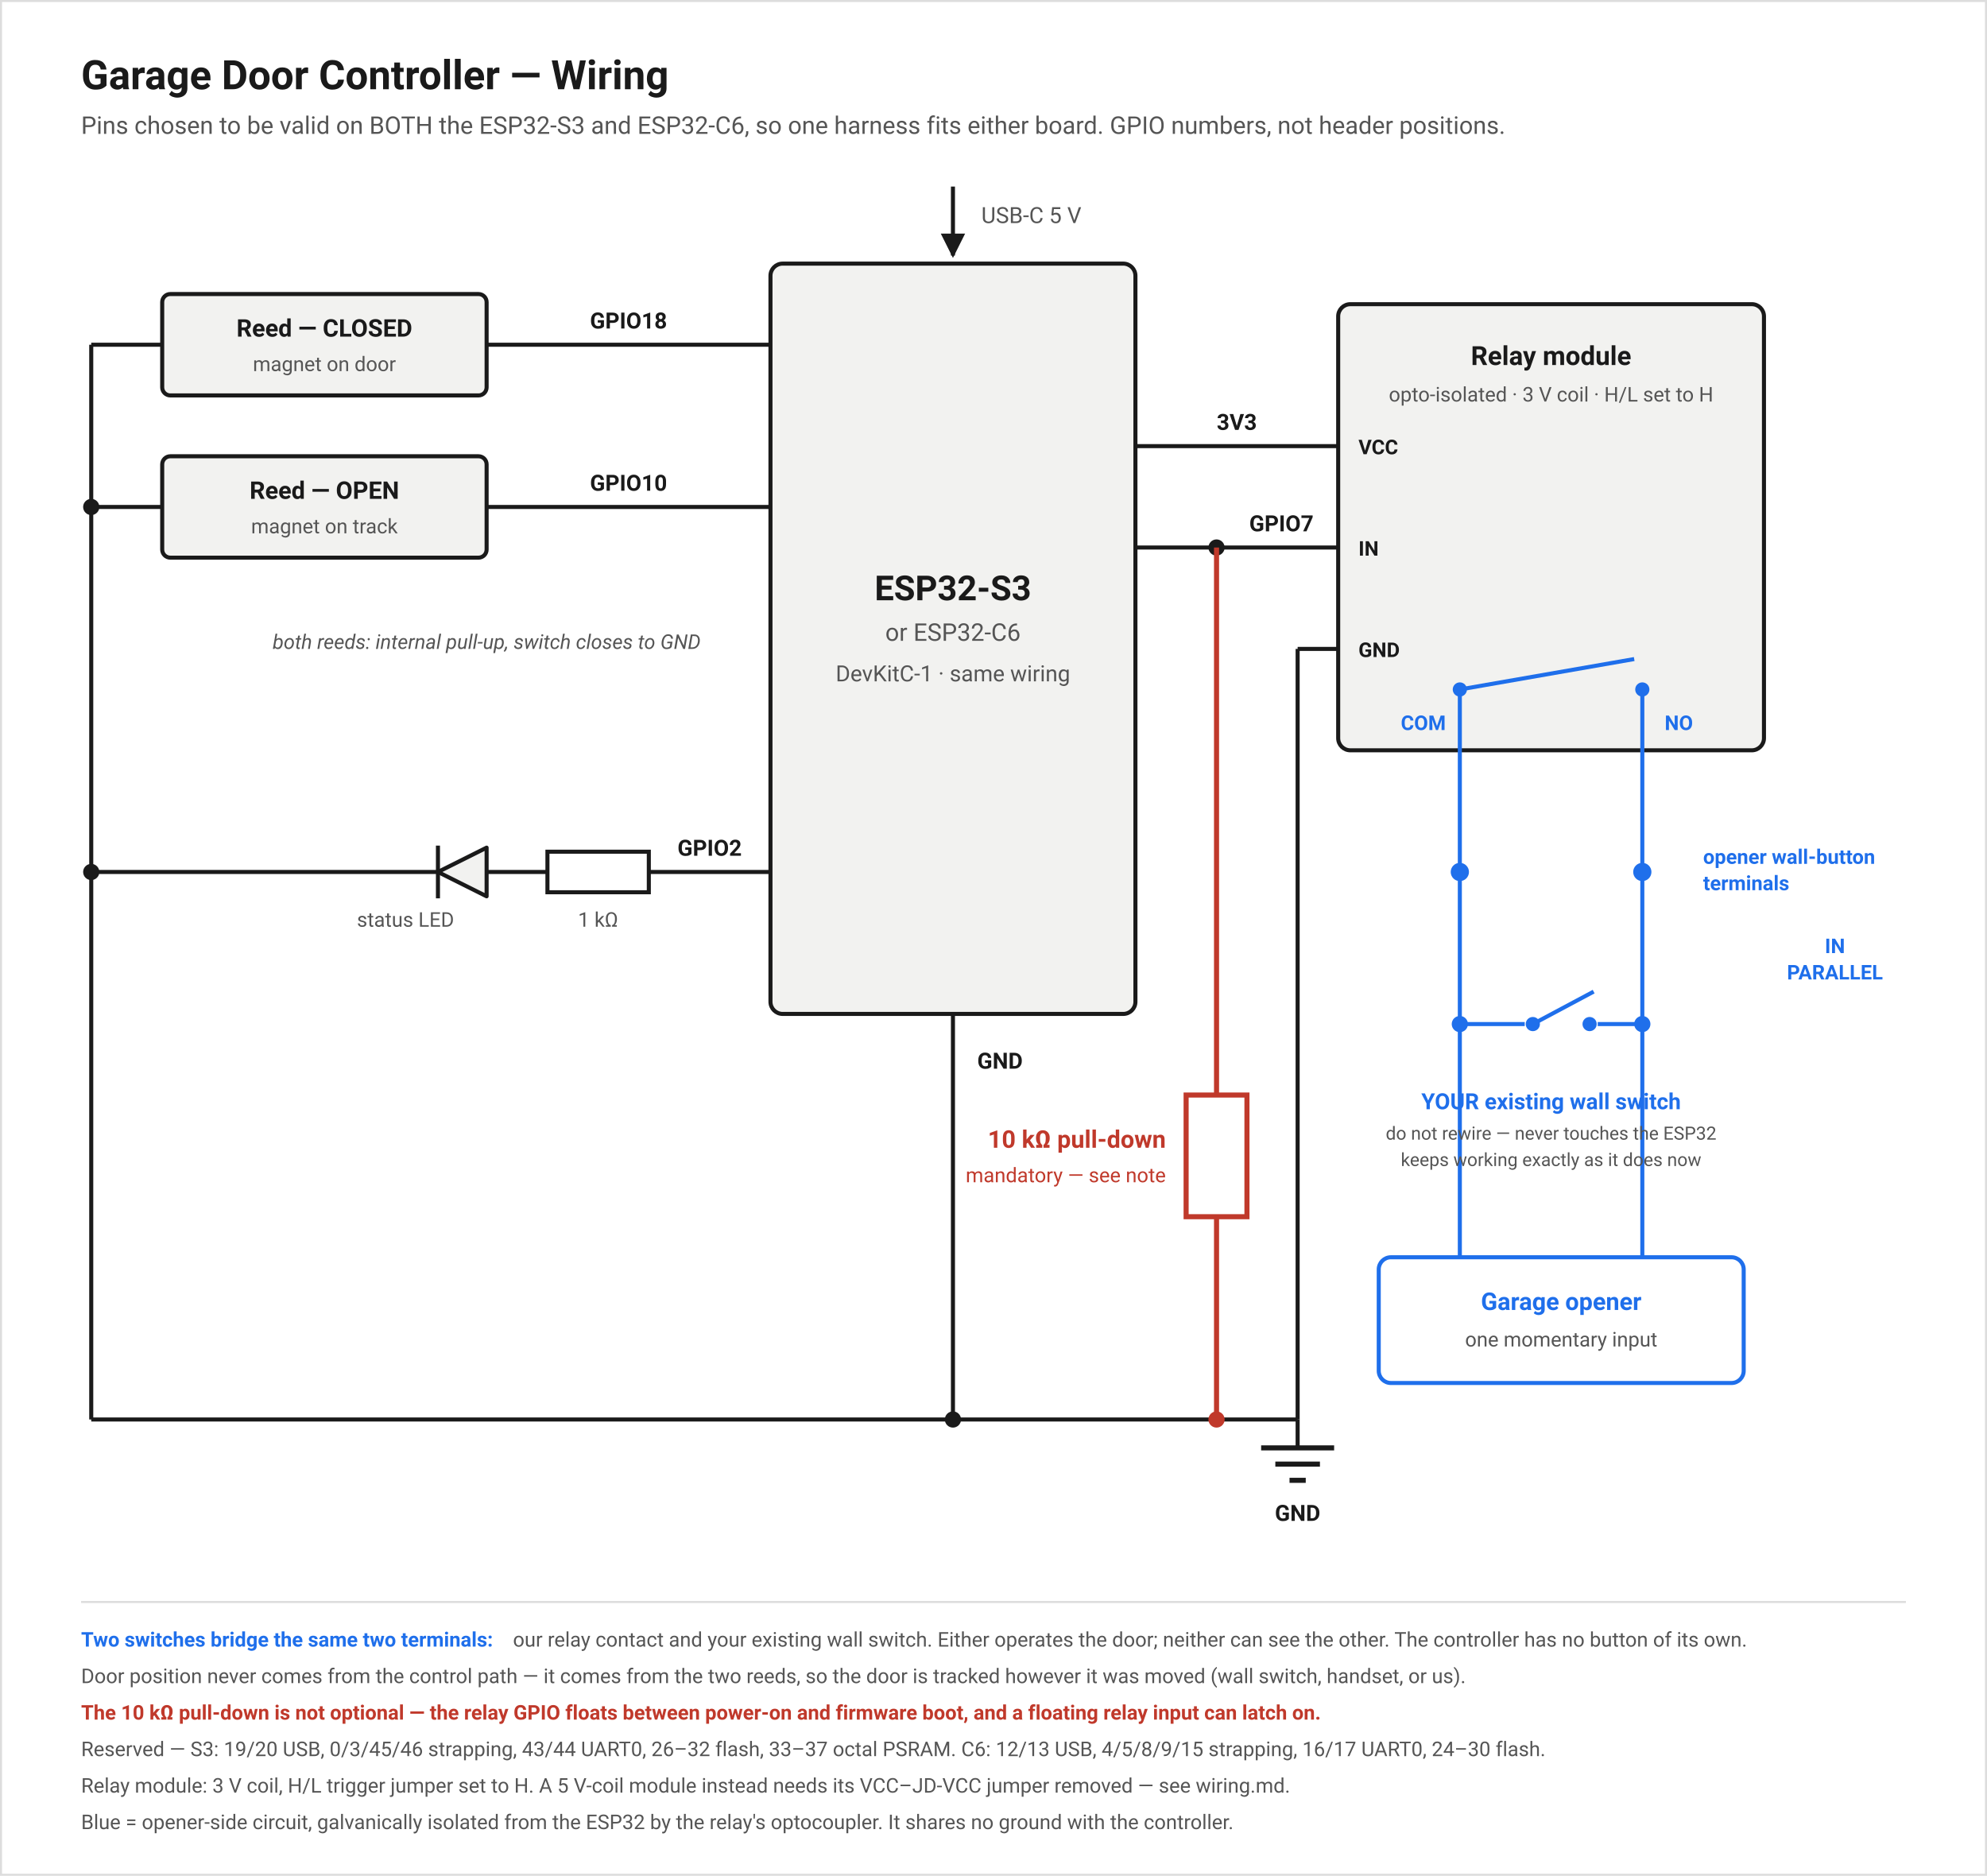
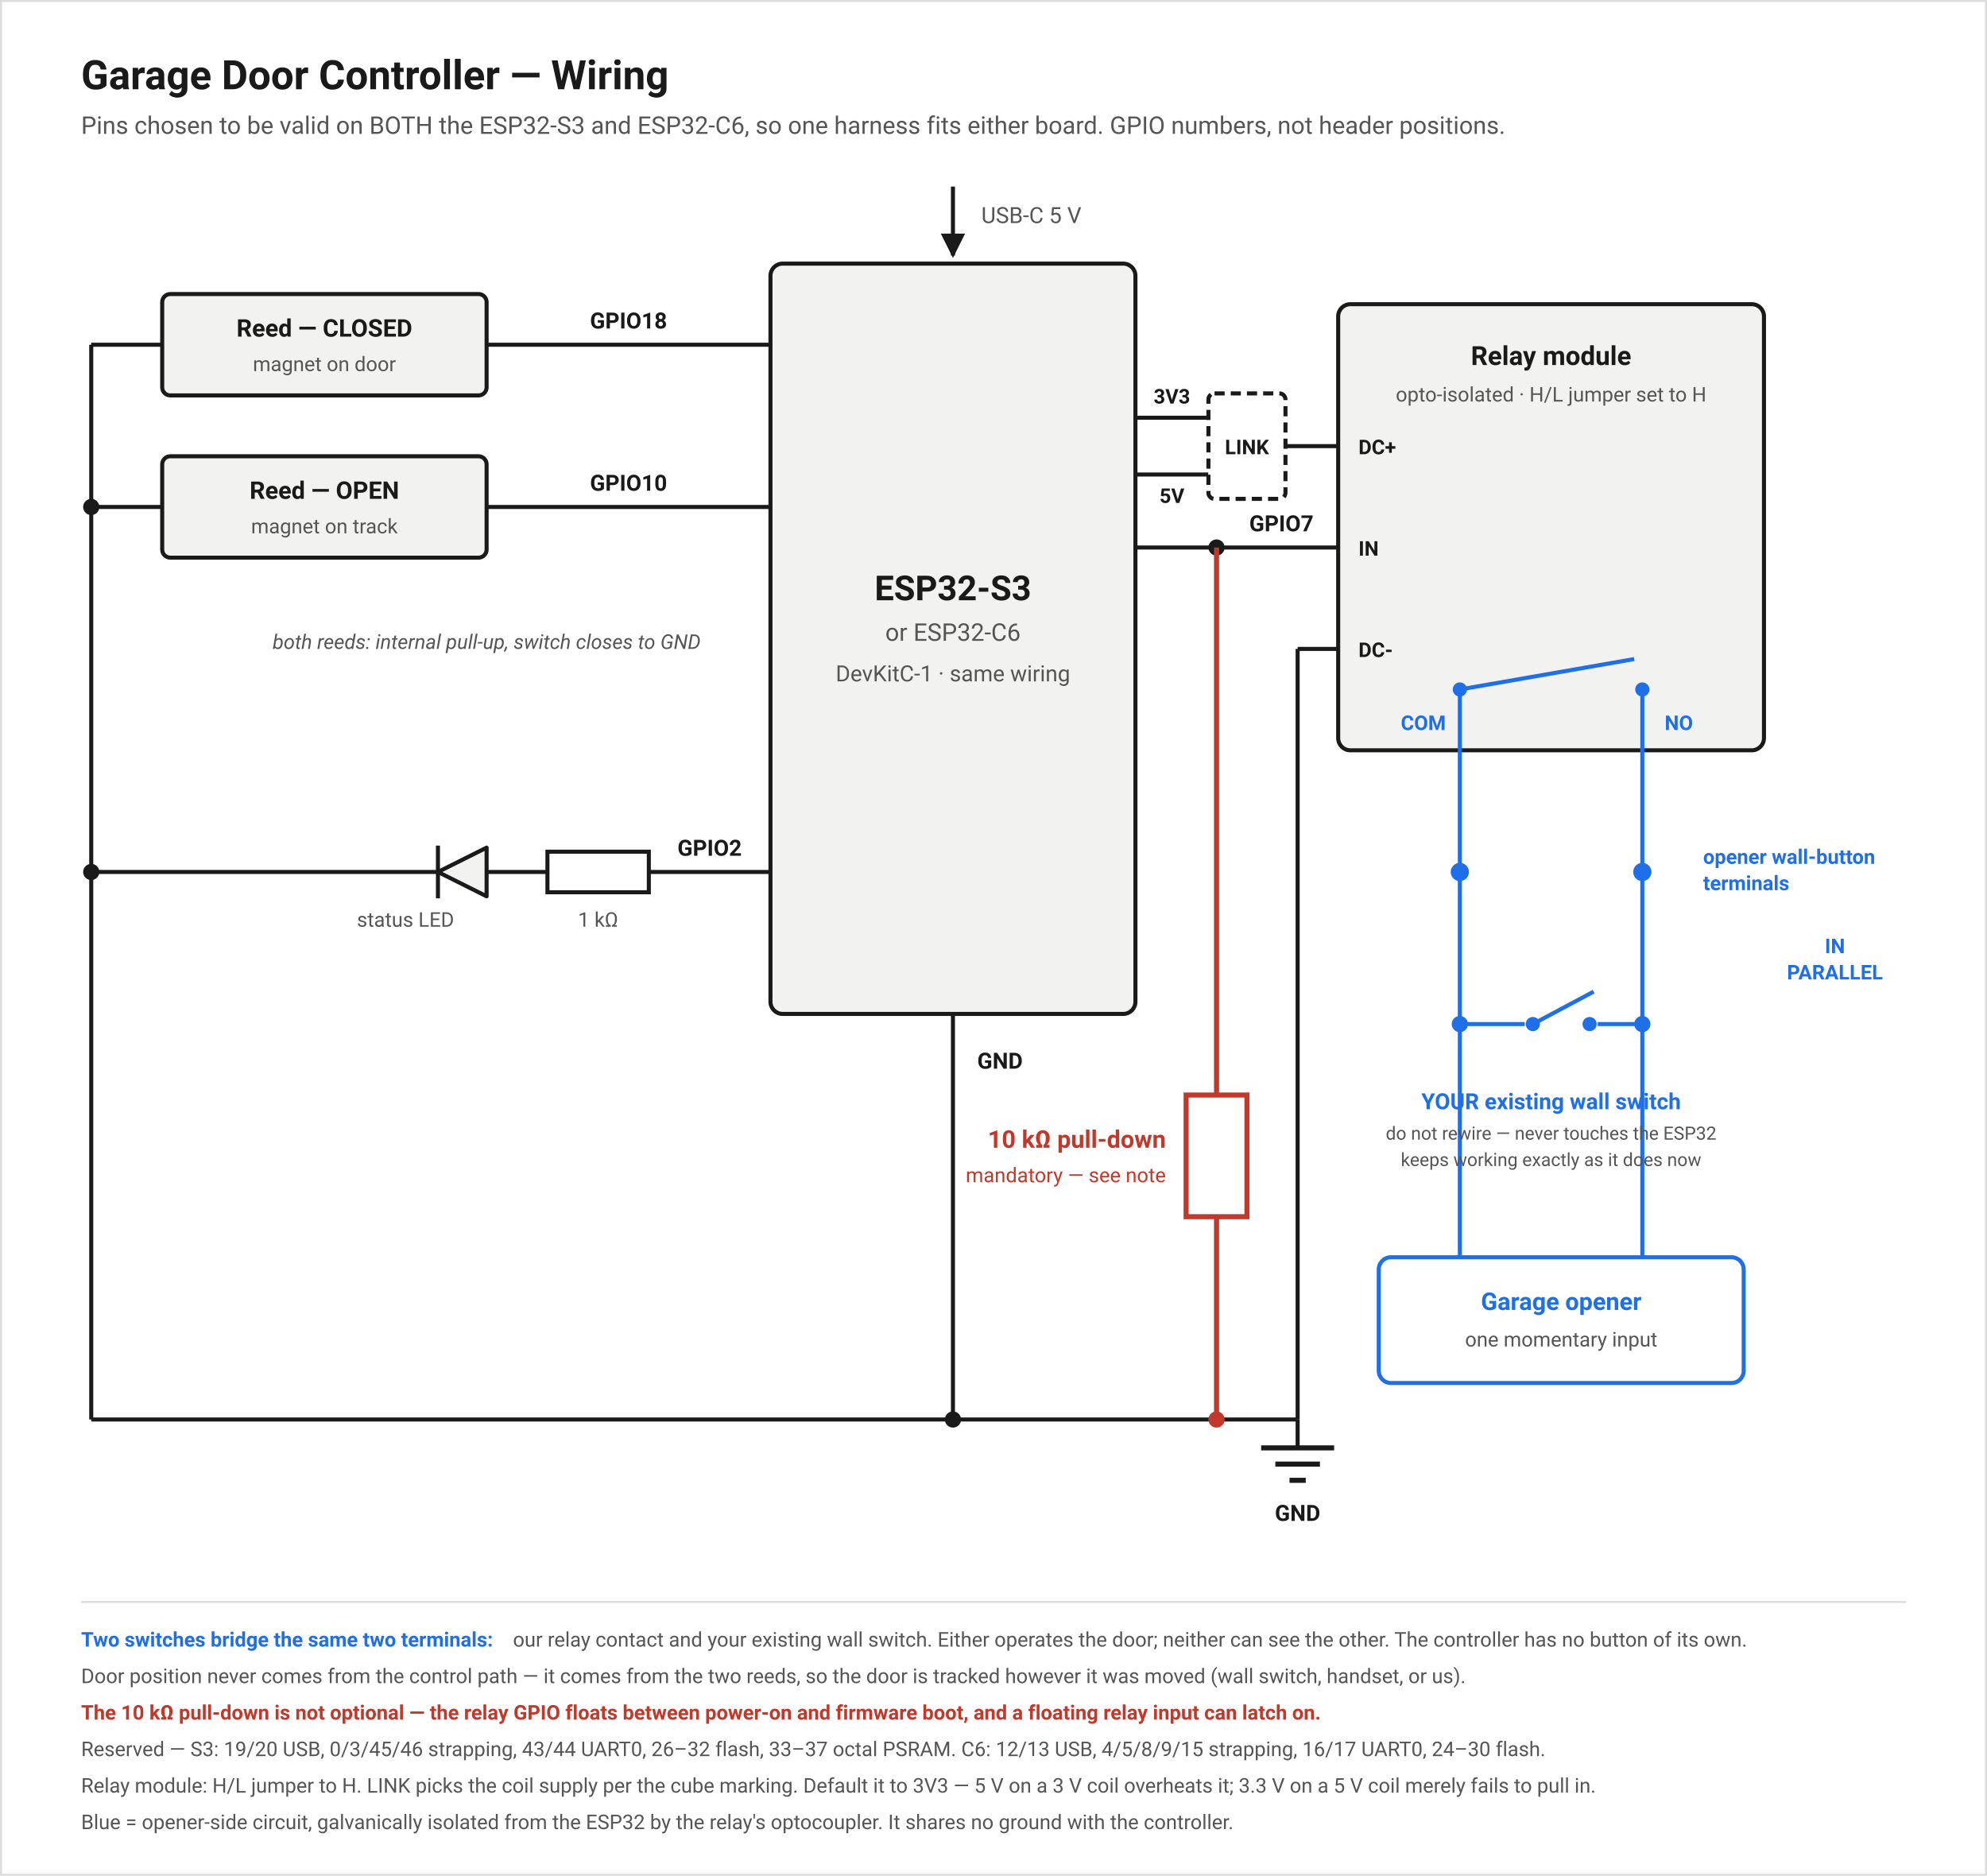
<svg xmlns="http://www.w3.org/2000/svg" viewBox="0 0 980 925" width="980" height="925" role="img" aria-labelledby="svgtitle svgdesc">
  <rect x="0" y="0" width="980" height="925" fill="#ffffff" />
  <rect x="0.5" y="0.5" width="979" height="924" fill="none" stroke="#dddddd" />
  <g font-family="ui-sans-serif, system-ui, -apple-system, 'Segoe UI', Roboto, Helvetica, Arial, sans-serif" fill="#1a1a1a">
    <text x="40" y="44" font-size="20" font-weight="700">Garage Door Controller — Wiring</text>
    <text x="40" y="66" font-size="12" fill="#555555">Pins chosen to be valid on BOTH the ESP32-S3 and ESP32-C6, so one harness fits either board. GPIO numbers, not header positions.</text>
    <rect x="380" y="130" width="180" height="370" rx="6" fill="#f2f2f0" stroke="#1a1a1a" stroke-width="2" />
    <text x="470" y="296" font-size="17" font-weight="700" text-anchor="middle">ESP32-S3</text>
    <text x="470" y="316" font-size="12" fill="#555555" text-anchor="middle">or ESP32-C6</text>
    <text x="470" y="336" font-size="11" fill="#555555" text-anchor="middle">DevKitC-1 · same wiring</text>
    <line x1="470" y1="92" x2="470" y2="126" stroke="#1a1a1a" stroke-width="2" marker-end="url(#arrow)" />
    <text x="484" y="110" font-size="11" fill="#555555">USB-C 5 V</text>
    <line x1="45" y1="170" x2="45" y2="700" stroke="#1a1a1a" stroke-width="2" />
    <rect x="80" y="145" width="160" height="50" rx="4" fill="#f2f2f0" stroke="#1a1a1a" stroke-width="2" />
    <text x="160" y="166" font-size="12" font-weight="700" text-anchor="middle">Reed — CLOSED</text>
    <text x="160" y="183" font-size="10" fill="#555555" text-anchor="middle">magnet on door</text>
    <line x1="240" y1="170" x2="380" y2="170" stroke="#1a1a1a" stroke-width="2" />
    <text x="310" y="162" font-size="11" font-weight="700" text-anchor="middle">GPIO18</text>
    <line x1="80" y1="170" x2="45" y2="170" stroke="#1a1a1a" stroke-width="2" />
    <rect x="80" y="225" width="160" height="50" rx="4" fill="#f2f2f0" stroke="#1a1a1a" stroke-width="2" />
    <text x="160" y="246" font-size="12" font-weight="700" text-anchor="middle">Reed — OPEN</text>
    <text x="160" y="263" font-size="10" fill="#555555" text-anchor="middle">magnet on track</text>
    <line x1="240" y1="250" x2="380" y2="250" stroke="#1a1a1a" stroke-width="2" />
    <text x="310" y="242" font-size="11" font-weight="700" text-anchor="middle">GPIO10</text>
    <line x1="80" y1="250" x2="45" y2="250" stroke="#1a1a1a" stroke-width="2" />
    <circle cx="45" cy="250" r="4" fill="#1a1a1a" />
    <text x="240" y="320" font-size="10" font-style="italic" fill="#555555" text-anchor="middle">both reeds: internal pull-up, switch closes to GND</text>
    <line x1="380" y1="430" x2="320" y2="430" stroke="#1a1a1a" stroke-width="2" />
    <text x="350" y="422" font-size="11" font-weight="700" text-anchor="middle">GPIO2</text>
    <rect x="270" y="420" width="50" height="20" fill="#ffffff" stroke="#1a1a1a" stroke-width="2" />
    <text x="295" y="457" font-size="10" fill="#555555" text-anchor="middle">1 kΩ</text>
    <line x1="270" y1="430" x2="240" y2="430" stroke="#1a1a1a" stroke-width="2" />
    <polygon points="240,418 240,442 216,430" fill="#f2f2f0" stroke="#1a1a1a" stroke-width="2" stroke-linejoin="round" />
    <line x1="216" y1="417" x2="216" y2="443" stroke="#1a1a1a" stroke-width="2" />
    <text x="200" y="457" font-size="10" fill="#555555" text-anchor="middle">status LED</text>
    <line x1="216" y1="430" x2="45" y2="430" stroke="#1a1a1a" stroke-width="2" />
    <circle cx="45" cy="430" r="4" fill="#1a1a1a" />
    <rect x="660" y="150" width="210" height="220" rx="6" fill="#f2f2f0" stroke="#1a1a1a" stroke-width="2" />
    <text x="765" y="180" font-size="13" font-weight="700" text-anchor="middle">Relay module</text>
-     <text x="765" y="198" font-size="10" fill="#555555" text-anchor="middle">opto-isolated · 3 V coil · H/L set to H</text>
-     <line x1="560" y1="220" x2="660" y2="220" stroke="#1a1a1a" stroke-width="2" />
-     <text x="610" y="212" font-size="11" font-weight="700" text-anchor="middle">3V3</text>
-     <text x="670" y="224" font-size="10" font-weight="700">VCC</text>
+     <text x="765" y="198" font-size="10" fill="#555555" text-anchor="middle">opto-isolated · H/L jumper set to H</text>
+     <line x1="560" y1="206" x2="596" y2="206" stroke="#1a1a1a" stroke-width="2" />
+     <text x="578" y="199" font-size="10" font-weight="700" text-anchor="middle">3V3</text>
+     <line x1="560" y1="234" x2="596" y2="234" stroke="#1a1a1a" stroke-width="2" />
+     <text x="578" y="248" font-size="10" font-weight="700" text-anchor="middle">5V</text>
+     <rect x="596" y="194" width="38" height="52" rx="3" fill="#ffffff" stroke="#1a1a1a" stroke-width="2" stroke-dasharray="5 3" />
+     <text x="615" y="224" font-size="10" font-weight="700" text-anchor="middle">LINK</text>
+     <line x1="634" y1="220" x2="660" y2="220" stroke="#1a1a1a" stroke-width="2" />
+     <text x="670" y="224" font-size="10" font-weight="700">DC+</text>
    <line x1="560" y1="270" x2="660" y2="270" stroke="#1a1a1a" stroke-width="2" />
    <text x="632" y="262" font-size="11" font-weight="700" text-anchor="middle">GPIO7</text>
    <text x="670" y="274" font-size="10" font-weight="700">IN</text>
    <line x1="660" y1="320" x2="640" y2="320" stroke="#1a1a1a" stroke-width="2" />
    <line x1="640" y1="320" x2="640" y2="700" stroke="#1a1a1a" stroke-width="2" />
-     <text x="670" y="324" font-size="10" font-weight="700">GND</text>
+     <text x="670" y="324" font-size="10" font-weight="700">DC-</text>
    <circle cx="720" cy="340" r="3.5" fill="#1f6feb" />
    <circle cx="810" cy="340" r="3.5" fill="#1f6feb" />
    <line x1="720" y1="340" x2="806" y2="325" stroke="#1f6feb" stroke-width="2" />
    <text x="702" y="360" font-size="10" font-weight="700" fill="#1f6feb" text-anchor="middle">COM</text>
    <text x="828" y="360" font-size="10" font-weight="700" fill="#1f6feb" text-anchor="middle">NO</text>
    <circle cx="600" cy="270" r="4" fill="#1a1a1a" />
    <line x1="600" y1="270" x2="600" y2="540" stroke="#c0392b" stroke-width="2.5" />
    <rect x="585" y="540" width="30" height="60" fill="#ffffff" stroke="#c0392b" stroke-width="2.5" />
    <line x1="600" y1="600" x2="600" y2="700" stroke="#c0392b" stroke-width="2.5" />
    <text x="575" y="566" font-size="12" font-weight="700" fill="#c0392b" text-anchor="end">10 kΩ pull-down</text>
    <text x="575" y="583" font-size="10" fill="#c0392b" text-anchor="end">mandatory — see note</text>
    <line x1="720" y1="340" x2="720" y2="620" stroke="#1f6feb" stroke-width="2" />
    <line x1="810" y1="340" x2="810" y2="620" stroke="#1f6feb" stroke-width="2" />
    <circle cx="720" cy="430" r="4.5" fill="#1f6feb" />
    <circle cx="810" cy="430" r="4.5" fill="#1f6feb" />
    <text x="840" y="426" font-size="10" font-weight="700" fill="#1f6feb">opener wall-button</text>
    <text x="840" y="439" font-size="10" font-weight="700" fill="#1f6feb">terminals</text>
    <line x1="720" y1="505" x2="752" y2="505" stroke="#1f6feb" stroke-width="2" />
    <circle cx="720" cy="505" r="4" fill="#1f6feb" />
    <circle cx="756" cy="505" r="3.5" fill="#1f6feb" />
    <circle cx="784" cy="505" r="3.5" fill="#1f6feb" />
    <line x1="756" y1="505" x2="786" y2="489" stroke="#1f6feb" stroke-width="2" />
    <line x1="788" y1="505" x2="810" y2="505" stroke="#1f6feb" stroke-width="2" />
    <circle cx="810" cy="505" r="4" fill="#1f6feb" />
    <text x="765" y="547" font-size="11" font-weight="700" fill="#1f6feb" text-anchor="middle">YOUR existing wall switch</text>
    <text x="765" y="562" font-size="9" fill="#555555" text-anchor="middle">do not rewire — never touches the ESP32</text>
    <text x="765" y="575" font-size="9" fill="#555555" text-anchor="middle">keeps working exactly as it does now</text>
    <text x="905" y="470" font-size="10" font-weight="700" fill="#1f6feb" text-anchor="middle">IN</text>
    <text x="905" y="483" font-size="10" font-weight="700" fill="#1f6feb" text-anchor="middle">PARALLEL</text>
    <rect x="680" y="620" width="180" height="62" rx="6" fill="#ffffff" stroke="#1f6feb" stroke-width="2" />
    <text x="770" y="646" font-size="12" font-weight="700" fill="#1f6feb" text-anchor="middle">Garage opener</text>
    <text x="770" y="664" font-size="10" fill="#555555" text-anchor="middle">one momentary input</text>
    <line x1="470" y1="500" x2="470" y2="700" stroke="#1a1a1a" stroke-width="2" />
    <text x="482" y="527" font-size="11" font-weight="700">GND</text>
    <line x1="45" y1="700" x2="640" y2="700" stroke="#1a1a1a" stroke-width="2" />
    <circle cx="470" cy="700" r="4" fill="#1a1a1a" />
    <circle cx="600" cy="700" r="4" fill="#c0392b" />
    <line x1="640" y1="700" x2="640" y2="714" stroke="#1a1a1a" stroke-width="2" />
    <line x1="622" y1="714" x2="658" y2="714" stroke="#1a1a1a" stroke-width="2.5" />
    <line x1="629" y1="722" x2="651" y2="722" stroke="#1a1a1a" stroke-width="2.5" />
    <line x1="636" y1="730" x2="644" y2="730" stroke="#1a1a1a" stroke-width="2.5" />
    <text x="640" y="750" font-size="11" font-weight="700" text-anchor="middle">GND</text>
    <line x1="40" y1="790" x2="940" y2="790" stroke="#dddddd" stroke-width="1" />
    <text x="40" y="812" font-size="10" fill="#1f6feb" font-weight="700">Two switches bridge the same two terminals:</text>
    <text x="253" y="812" font-size="10" fill="#555555">our relay contact and your existing wall switch. Either operates the door; neither can see the other. The controller has no button of its own.</text>
    <text x="40" y="830" font-size="10" fill="#555555">Door position never comes from the control path — it comes from the two reeds, so the door is tracked however it was moved (wall switch, handset, or us).</text>
    <text x="40" y="848" font-size="10" fill="#c0392b" font-weight="700">The 10 kΩ pull-down is not optional — the relay GPIO floats between power-on and firmware boot, and a floating relay input can latch on.</text>
    <text x="40" y="866" font-size="10" fill="#555555">Reserved — S3: 19/20 USB, 0/3/45/46 strapping, 43/44 UART0, 26–32 flash, 33–37 octal PSRAM. C6: 12/13 USB, 4/5/8/9/15 strapping, 16/17 UART0, 24–30 flash.</text>
-     <text x="40" y="884" font-size="10" fill="#555555">Relay module: 3 V coil, H/L trigger jumper set to H. A 5 V-coil module instead needs its VCC–JD-VCC jumper removed — see wiring.md.</text>
+     <text x="40" y="884" font-size="10" fill="#555555">Relay module: H/L jumper to H. LINK picks the coil supply per the cube marking. Default it to 3V3 — 5 V on a 3 V coil overheats it; 3.3 V on a 5 V coil merely fails to pull in.</text>
    <text x="40" y="902" font-size="10" fill="#555555">Blue = opener-side circuit, galvanically isolated from the ESP32 by the relay's optocoupler. It shares no ground with the controller.</text>
  </g>
  <defs>
    <marker id="arrow" viewBox="0 0 10 10" refX="9" refY="5" markerWidth="6" markerHeight="6" orient="auto-start-reverse">
      <path d="M 0 0 L 10 5 L 0 10 z" fill="#1a1a1a" />
    </marker>
  </defs>
</svg>
